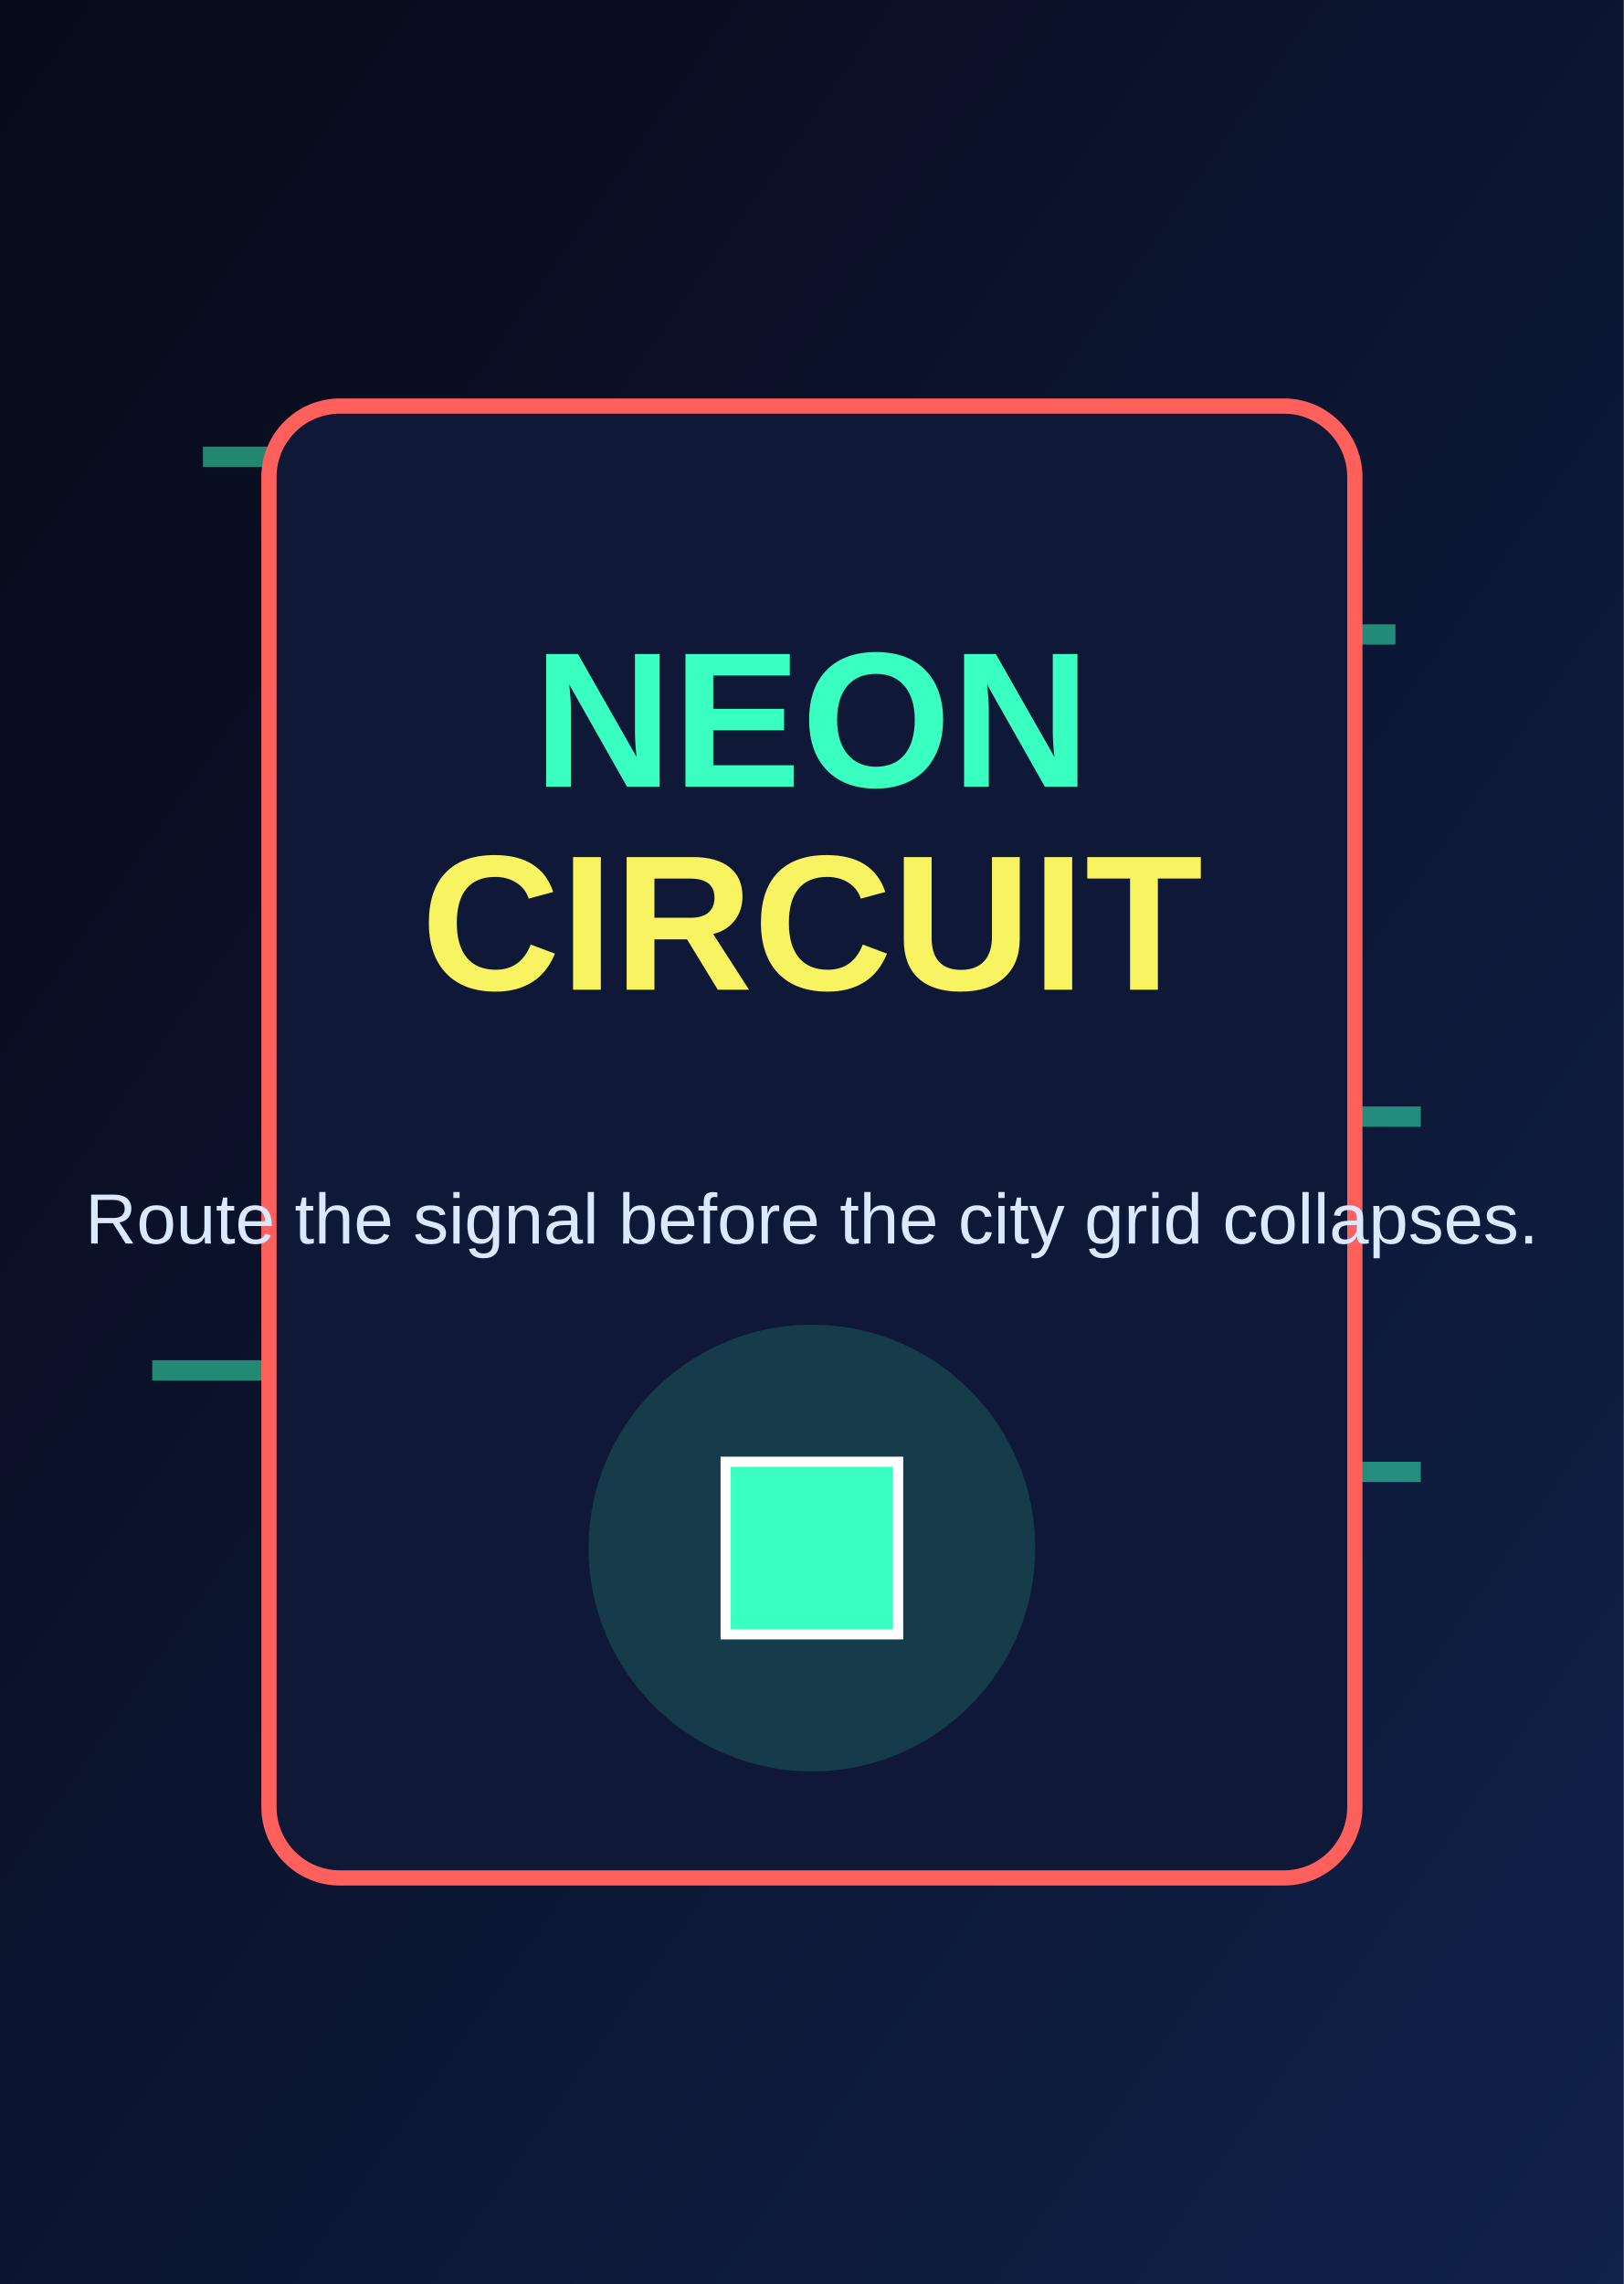
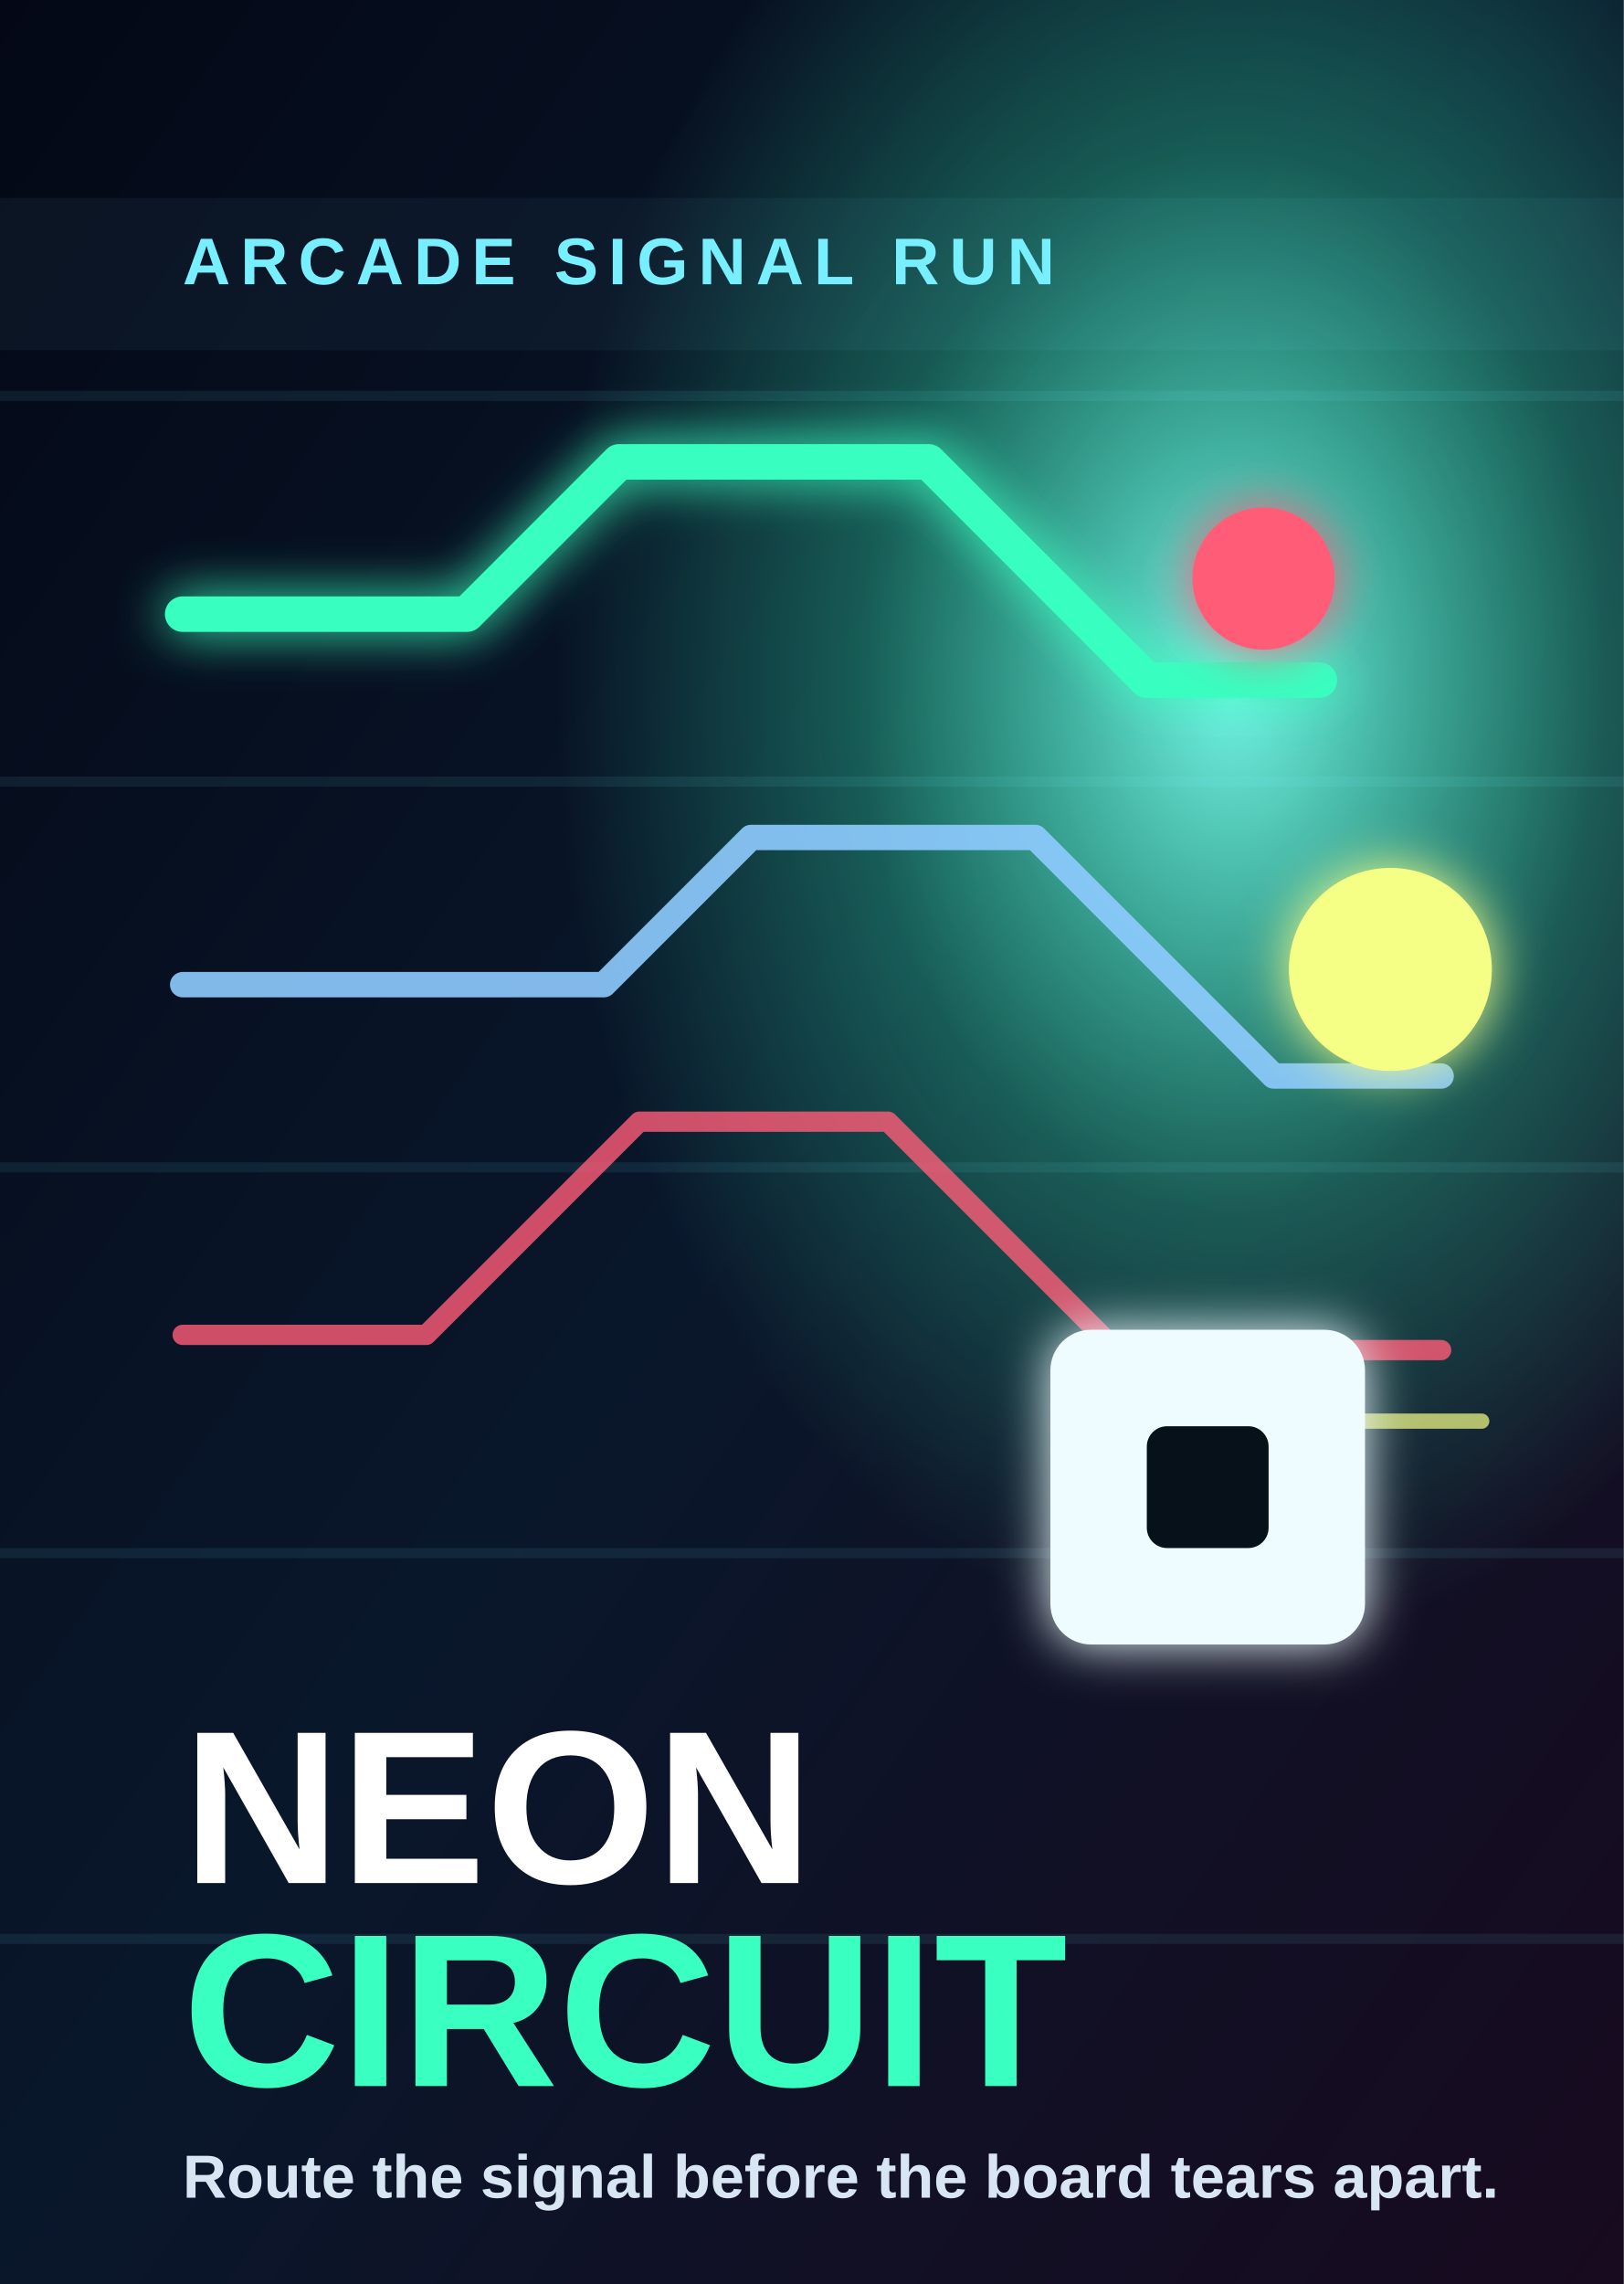
<svg xmlns="http://www.w3.org/2000/svg" viewBox="0 0 640 900" role="img" aria-label="Neon Circuit cover art">
  <defs>
-     <linearGradient id="bg" x1="0" y1="0" x2="1" y2="1">
-       <stop offset="0%" stop-color="#070a18" />
-       <stop offset="100%" stop-color="#10214a" />
+     <linearGradient id="nc-cover-bg" x1="0" y1="0" x2="1" y2="1">
+       <stop offset="0%" stop-color="#040816" />
+       <stop offset="48%" stop-color="#09172b" />
+       <stop offset="100%" stop-color="#180a1f" />
    </linearGradient>
+     <radialGradient id="nc-cover-core" cx="76%" cy="30%" r="42%">
+       <stop offset="0%" stop-color="#7cfff1" stop-opacity="0.95" />
+       <stop offset="55%" stop-color="#39ffc0" stop-opacity="0.3" />
+       <stop offset="100%" stop-color="#39ffc0" stop-opacity="0" />
+     </radialGradient>
+     <filter id="nc-cover-glow" x="-40%" y="-40%" width="180%" height="180%">
+       <feGaussianBlur stdDeviation="10" result="blur" />
+       <feMerge>
+         <feMergeNode in="blur" />
+         <feMergeNode in="SourceGraphic" />
+       </feMerge>
+     </filter>
  </defs>
-   <rect width="640" height="900" fill="url(#bg)" />
-   <g stroke="#39ffc0" stroke-width="8" fill="none" opacity="0.5">
-     <path d="M80 180h180l70 70h220" />
-     <path d="M120 340h160l50 50h200" />
-     <path d="M60 540h220l100-100h180" />
-     <path d="M140 700h180l80-120h160" />
-   </g>
-   <rect x="106" y="160" width="428" height="580" rx="28" fill="#0f1837" stroke="#ff605b" stroke-width="6" />
-   <text x="320" y="310" text-anchor="middle" fill="#39ffc0" font-size="76" font-family="Segoe UI, Arial" font-weight="700">NEON</text>
-   <text x="320" y="390" text-anchor="middle" fill="#f7f361" font-size="76" font-family="Segoe UI, Arial" font-weight="700">CIRCUIT</text>
-   <text x="320" y="490" text-anchor="middle" fill="#dce8ff" font-size="28" font-family="Segoe UI, Arial">Route the signal before the city grid collapses.</text>
-   <circle cx="320" cy="610" r="88" fill="#39ffc0" opacity="0.16" />
-   <rect x="286" y="576" width="68" height="68" fill="#39ffc0" stroke="#ffffff" stroke-width="4" />
+   <rect width="640" height="900" fill="url(#nc-cover-bg)" />
+   <rect width="640" height="900" fill="url(#nc-cover-core)" />
+   <path d="M0 156h640M0 308h640M0 460h640M0 612h640M0 764h640" stroke="#74f4ff" stroke-opacity="0.08" stroke-width="4" />
+   <path d="M0 108h640" stroke="#7ceaff" stroke-opacity="0.05" stroke-width="60" />
+   <path d="M72 242h112l60-60h122l86 86h68" fill="none" stroke="#39ffc0" stroke-width="14" stroke-linecap="round" stroke-linejoin="round" filter="url(#nc-cover-glow)" />
+   <path d="M72 388h166l58-58h112l94 94h66" fill="none" stroke="#8ecbff" stroke-width="10" stroke-linecap="round" stroke-linejoin="round" opacity="0.9" />
+   <path d="M72 526h96l84-84h98l90 90h128" fill="none" stroke="#ff5c78" stroke-width="8" stroke-linecap="round" stroke-linejoin="round" opacity="0.8" />
+   <path d="M418 560 584 560" stroke="#f6ff85" stroke-width="6" stroke-linecap="round" opacity="0.7" />
+   <circle cx="498" cy="228" r="28" fill="#ff5c78" filter="url(#nc-cover-glow)" />
+   <circle cx="548" cy="382" r="40" fill="#f6ff85" filter="url(#nc-cover-glow)" />
+   <rect x="414" y="524" width="124" height="124" rx="16" fill="#effcff" filter="url(#nc-cover-glow)" />
+   <rect x="452" y="562" width="48" height="48" rx="8" fill="#07111a" />
+   <text x="72" y="112" fill="#77efff" font-size="26" font-family="Segoe UI, Arial, sans-serif" font-weight="800" letter-spacing="4">ARCADE SIGNAL RUN</text>
+   <text x="72" y="742" fill="#ffffff" font-size="86" font-family="Segoe UI, Arial, sans-serif" font-weight="900">NEON</text>
+   <text x="72" y="822" fill="#39ffc0" font-size="86" font-family="Segoe UI, Arial, sans-serif" font-weight="900">CIRCUIT</text>
+   <text x="72" y="866" fill="#d8e6f4" font-size="24" font-family="Segoe UI, Arial, sans-serif" font-weight="600">Route the signal before the board tears apart.</text>
</svg>
